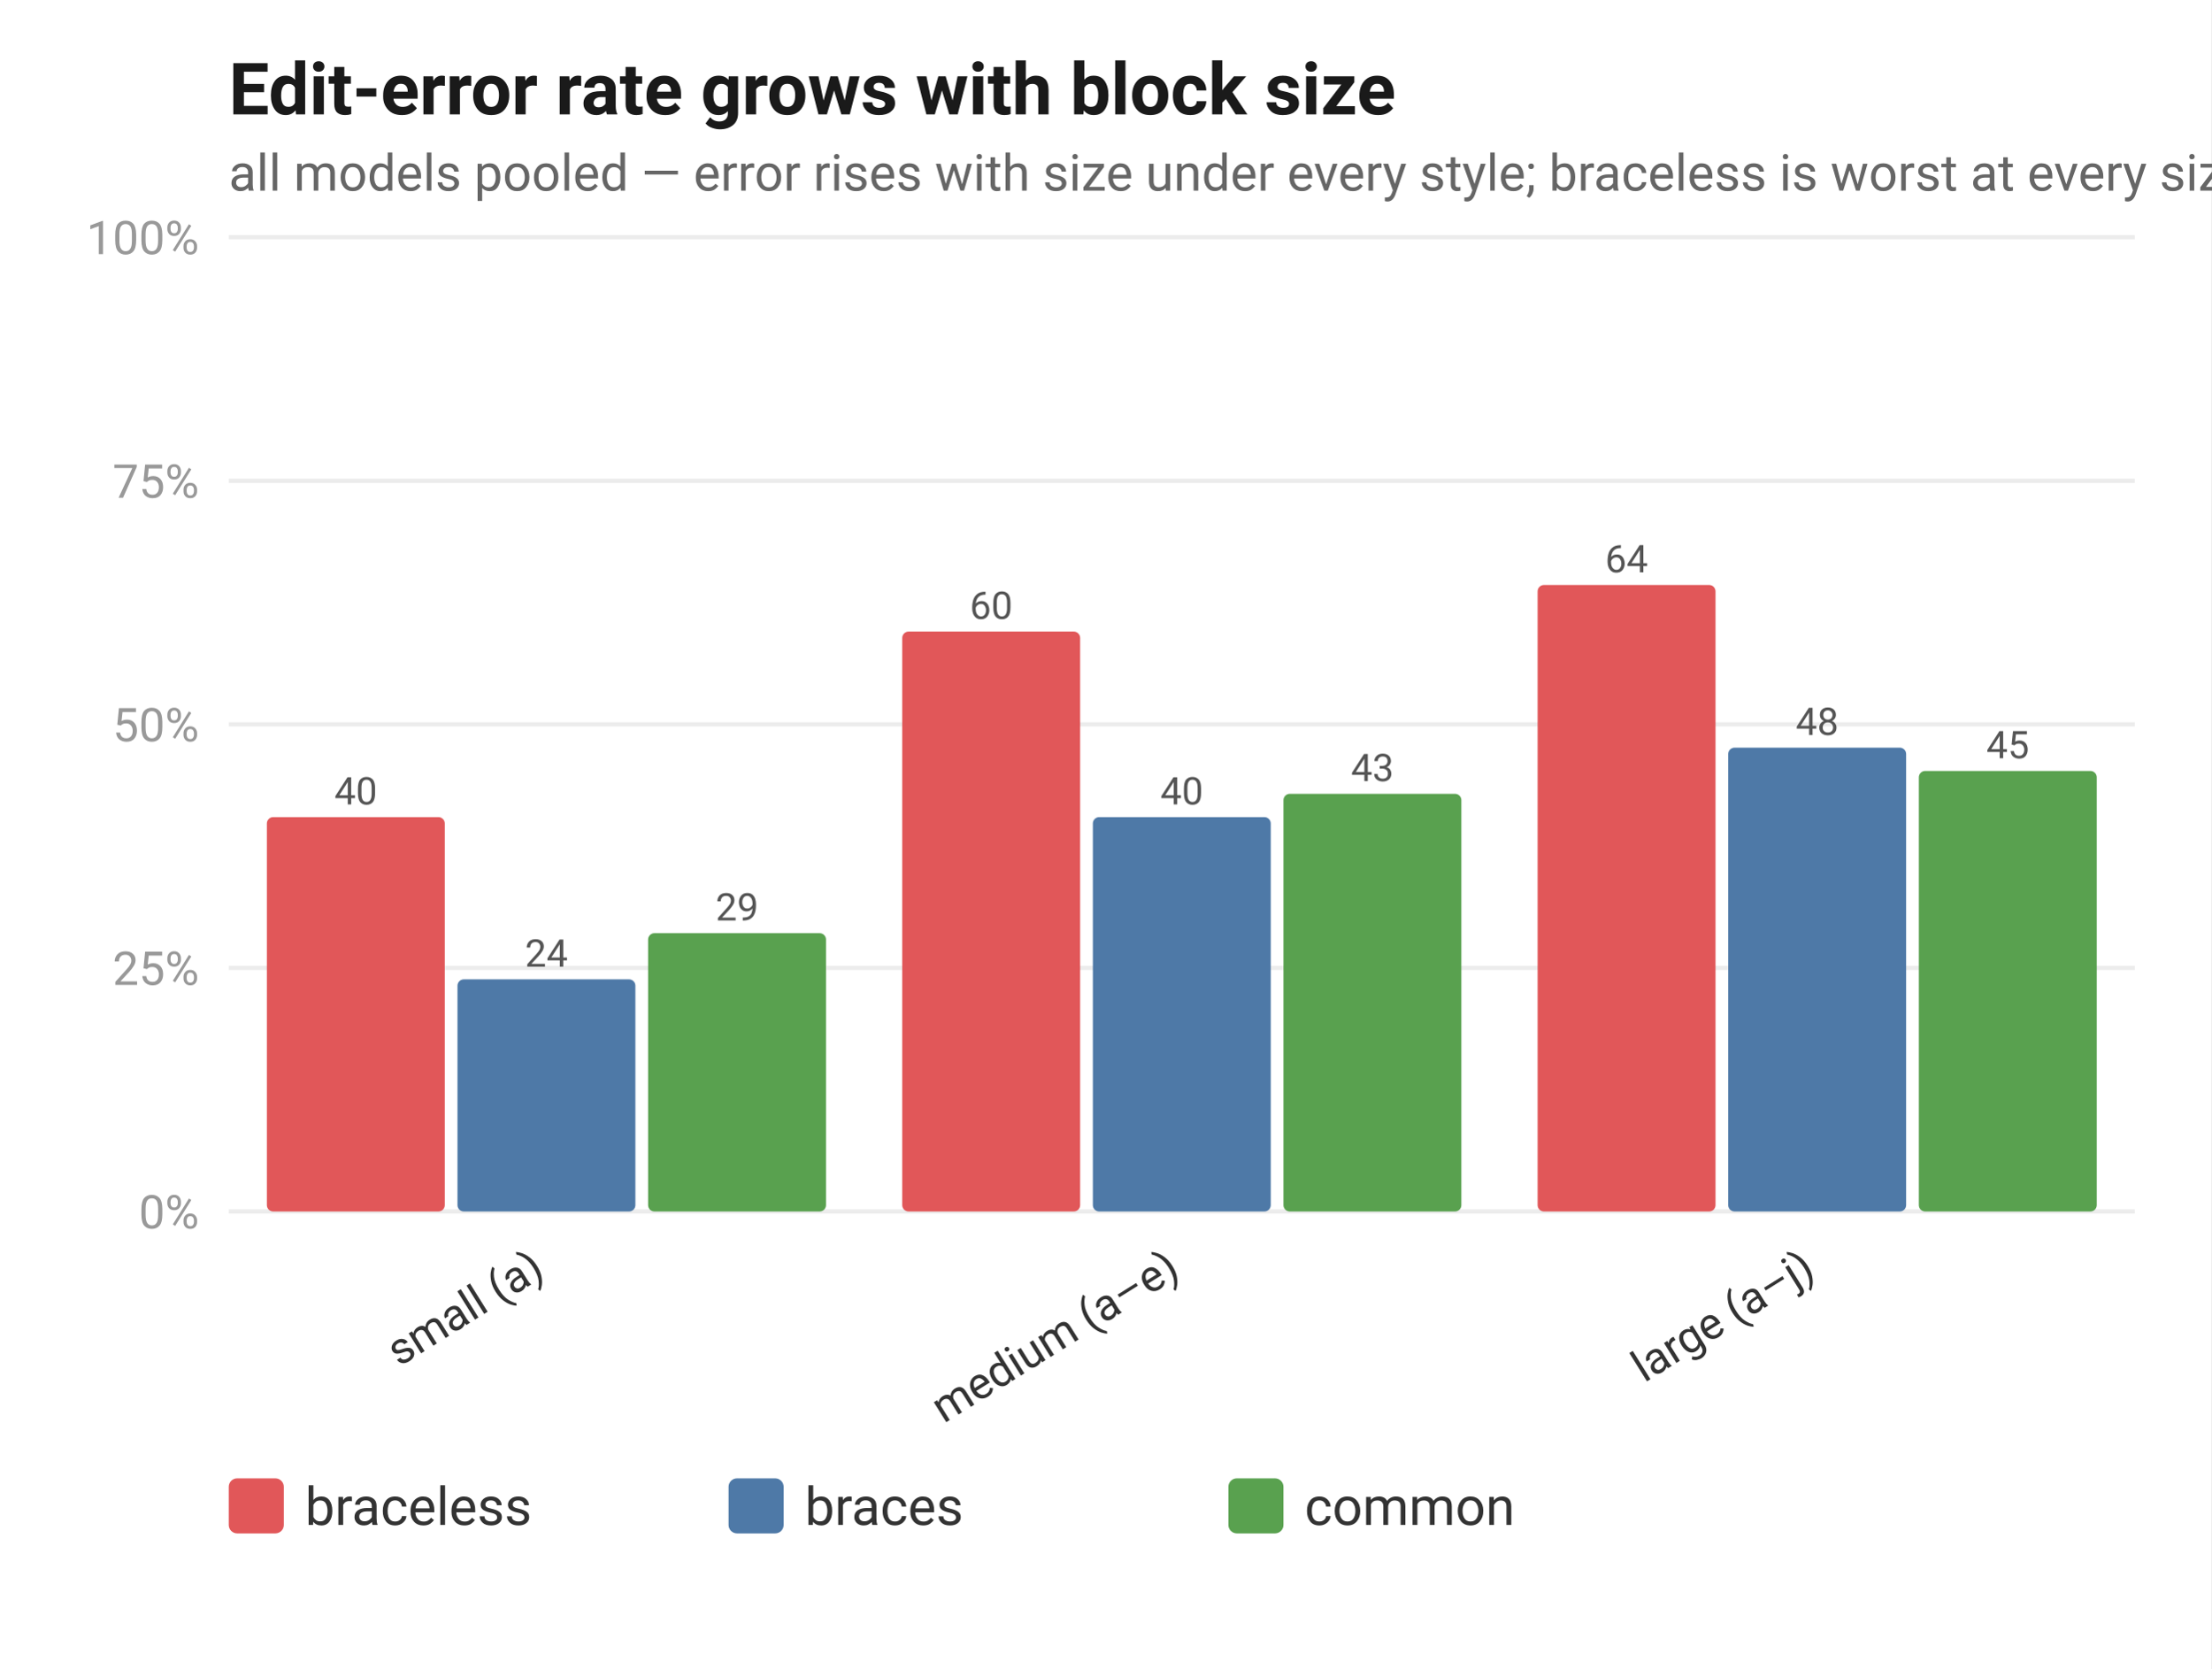
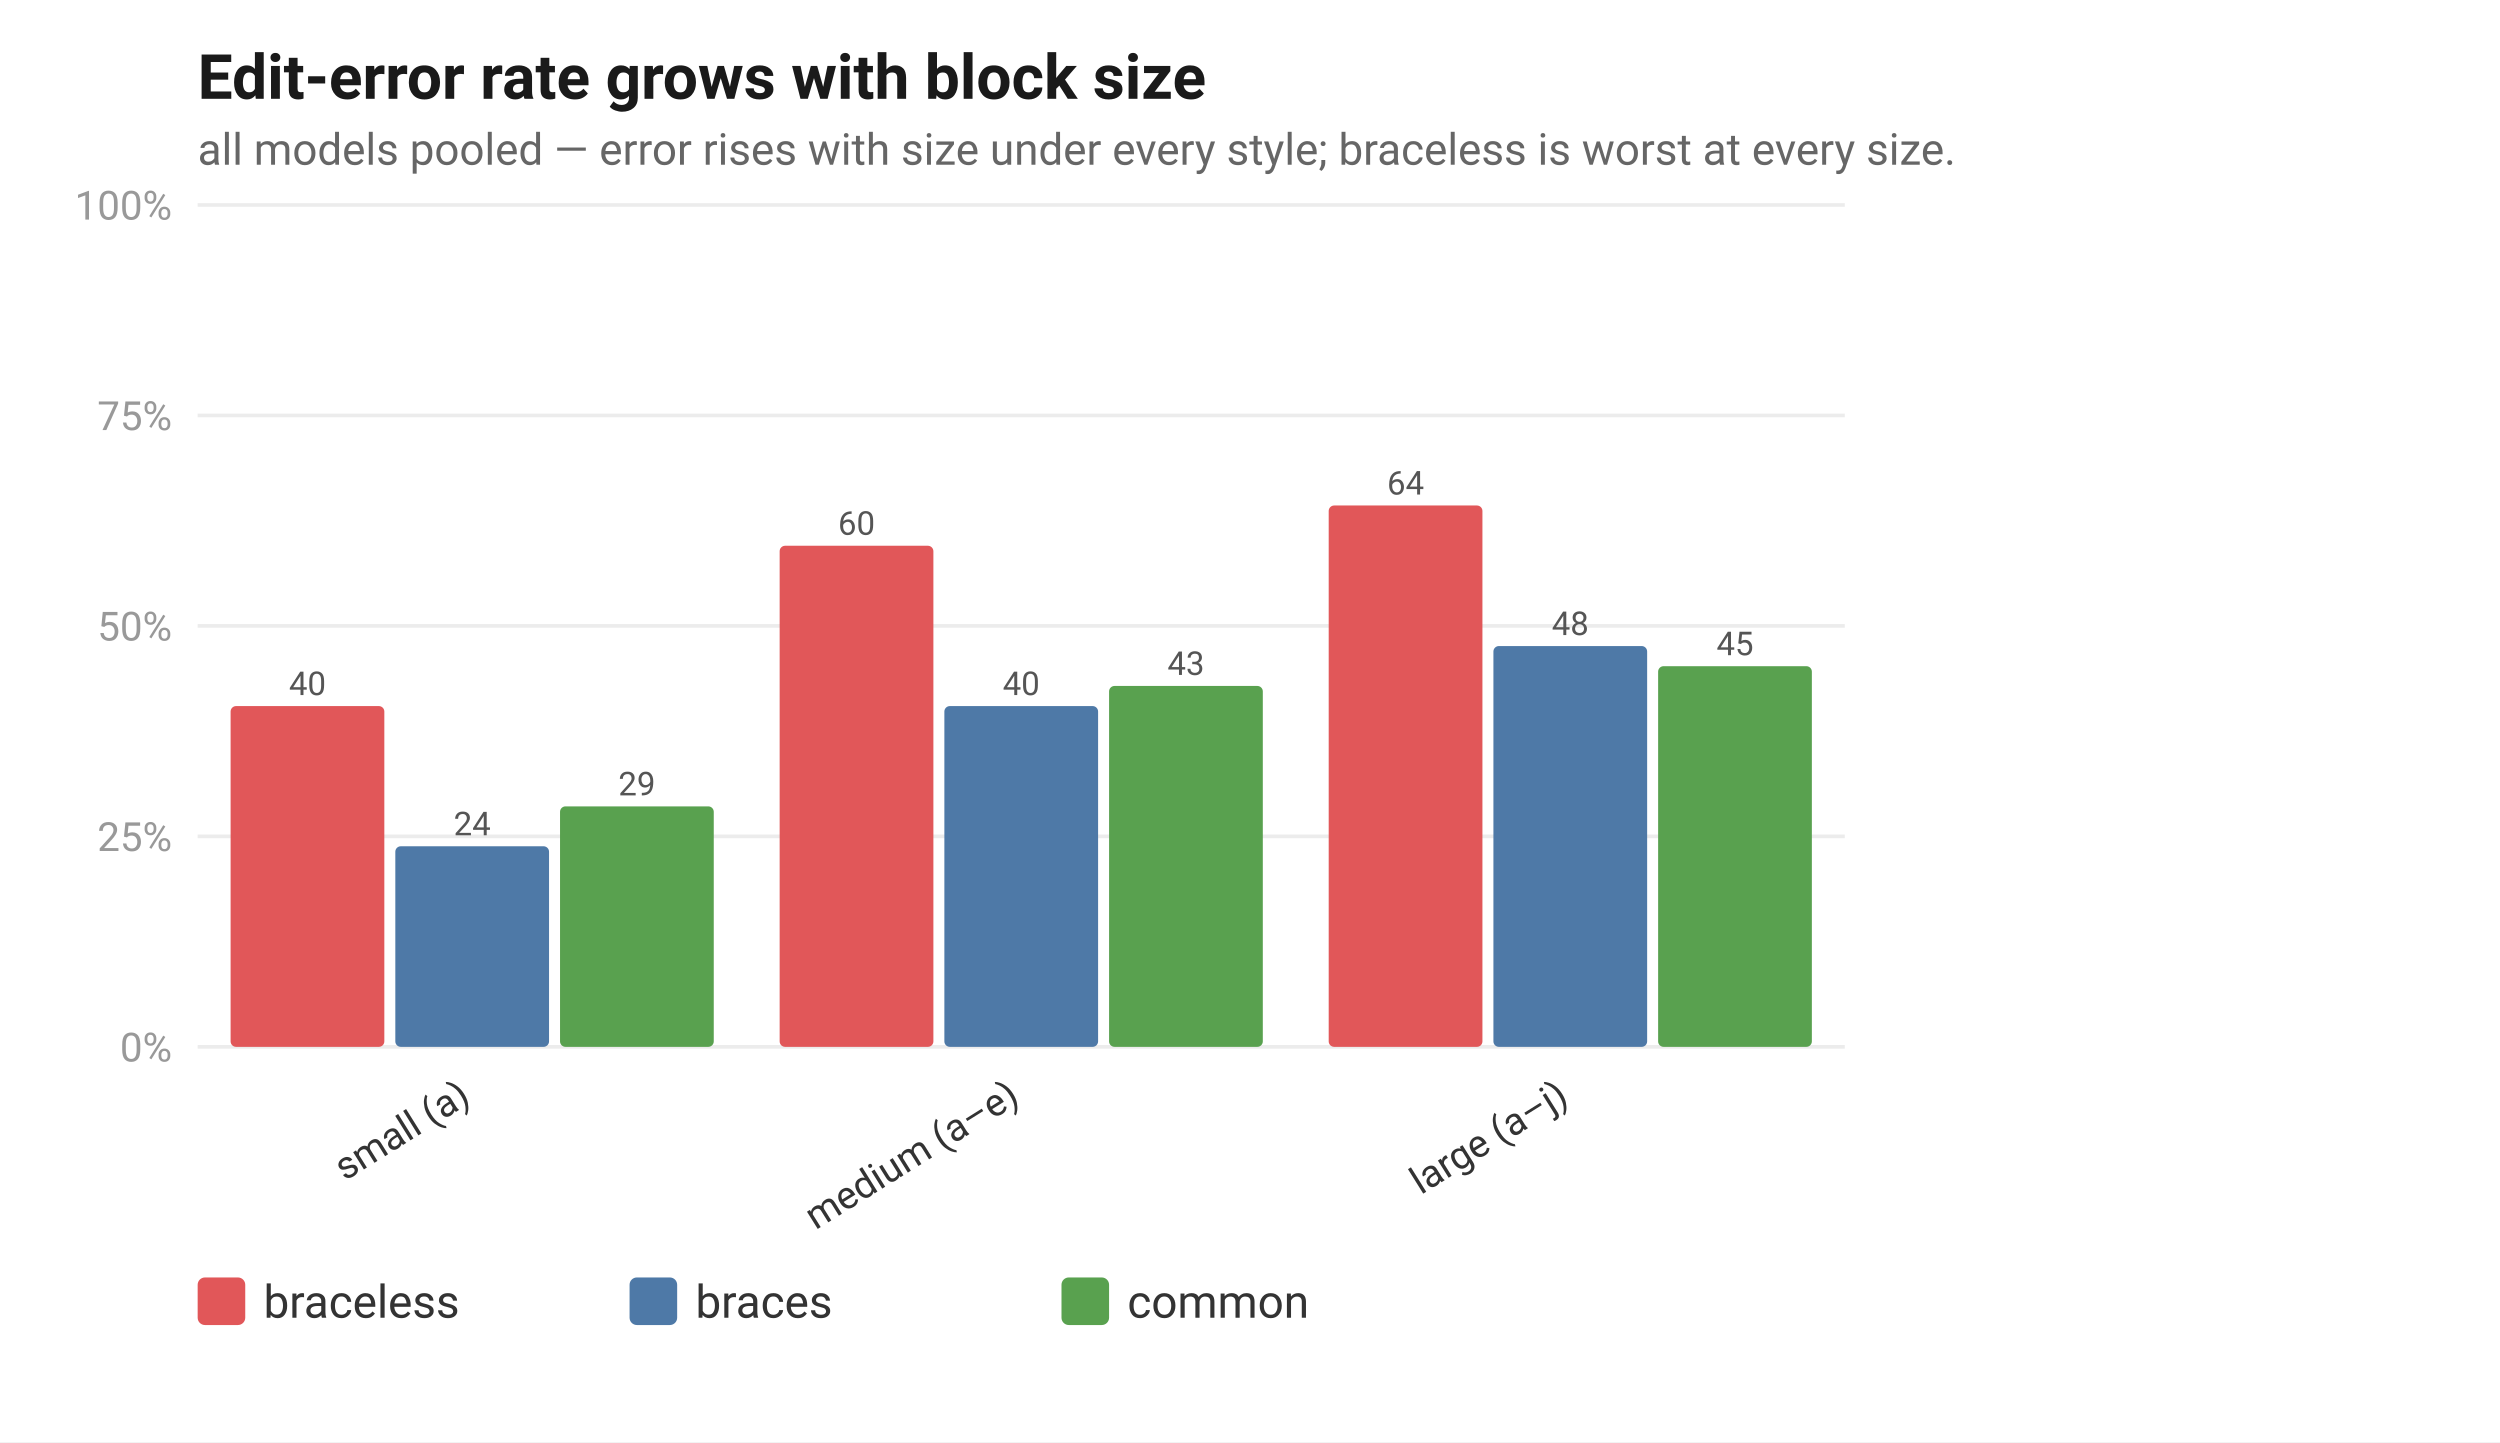
- <svg xmlns="http://www.w3.org/2000/svg" viewBox="0 0 522 394" width="522" height="394" font-family="-apple-system,Segoe UI,Roboto,Helvetica,sans-serif">
-   <rect width="522" height="394" fill="white" />
+ <svg xmlns="http://www.w3.org/2000/svg" viewBox="0 0 683 394" width="683" height="394" font-family="-apple-system,Segoe UI,Roboto,Helvetica,sans-serif">
+   <rect width="683" height="394" fill="white" />
  <text x="54" y="27" font-size="17" font-weight="700" fill="#1a1a1a">Edit-error rate grows with block size</text>
  <text x="54" y="45" font-size="12" fill="#666">all models pooled — error rises with size under every style; braceless is worst at every size.</text>
  <line x1="54" y1="286.0" x2="504" y2="286.0" stroke="#ececec" stroke-width="1" />
  <text x="47" y="290.0" font-size="11" fill="#999" text-anchor="end">0%</text>
  <line x1="54" y1="228.5" x2="504" y2="228.5" stroke="#ececec" stroke-width="1" />
  <text x="47" y="232.5" font-size="11" fill="#999" text-anchor="end">25%</text>
  <line x1="54" y1="171.0" x2="504" y2="171.0" stroke="#ececec" stroke-width="1" />
  <text x="47" y="175.0" font-size="11" fill="#999" text-anchor="end">50%</text>
  <line x1="54" y1="113.5" x2="504" y2="113.5" stroke="#ececec" stroke-width="1" />
  <text x="47" y="117.5" font-size="11" fill="#999" text-anchor="end">75%</text>
  <line x1="54" y1="56.0" x2="504" y2="56.0" stroke="#ececec" stroke-width="1" />
  <text x="47" y="60.0" font-size="11" fill="#999" text-anchor="end">100%</text>
  <rect x="63.0" y="192.9" width="42.0" height="93.1" fill="#e15759" rx="1.5" />
  <text x="84.0" y="189.9" font-size="9" fill="#555" text-anchor="middle">40</text>
  <rect x="108.0" y="231.2" width="42.0" height="54.8" fill="#4e79a7" rx="1.5" />
  <text x="129.0" y="228.2" font-size="9" fill="#555" text-anchor="middle">24</text>
  <rect x="153.0" y="220.3" width="42.0" height="65.7" fill="#59a14f" rx="1.5" />
  <text x="174.0" y="217.3" font-size="9" fill="#555" text-anchor="middle">29</text>
  <text x="129.0" y="301" font-size="10.5" fill="#333" text-anchor="end" transform="rotate(-32 129.0 301)">small (a)</text>
  <rect x="213.0" y="149.1" width="42.0" height="136.9" fill="#e15759" rx="1.5" />
  <text x="234.0" y="146.1" font-size="9" fill="#555" text-anchor="middle">60</text>
  <rect x="258.0" y="192.9" width="42.0" height="93.1" fill="#4e79a7" rx="1.5" />
  <text x="279.0" y="189.9" font-size="9" fill="#555" text-anchor="middle">40</text>
  <rect x="303.0" y="187.4" width="42.0" height="98.6" fill="#59a14f" rx="1.5" />
  <text x="324.0" y="184.4" font-size="9" fill="#555" text-anchor="middle">43</text>
  <text x="279.0" y="301" font-size="10.5" fill="#333" text-anchor="end" transform="rotate(-32 279.0 301)">medium (a–e)</text>
  <rect x="363.0" y="138.1" width="42.0" height="147.9" fill="#e15759" rx="1.5" />
  <text x="384.0" y="135.1" font-size="9" fill="#555" text-anchor="middle">64</text>
  <rect x="408.0" y="176.5" width="42.0" height="109.5" fill="#4e79a7" rx="1.5" />
  <text x="429.0" y="173.5" font-size="9" fill="#555" text-anchor="middle">48</text>
  <rect x="453.0" y="182.0" width="42.0" height="104.0" fill="#59a14f" rx="1.5" />
  <text x="474.0" y="179.0" font-size="9" fill="#555" text-anchor="middle">45</text>
  <text x="429.0" y="301" font-size="10.5" fill="#333" text-anchor="end" transform="rotate(-32 429.0 301)">large (a–j)</text>
  <rect x="54" y="349" width="13" height="13" fill="#e15759" rx="2" />
  <text x="72" y="360" font-size="12.5" fill="#333">braceless</text>
  <rect x="172" y="349" width="13" height="13" fill="#4e79a7" rx="2" />
  <text x="190" y="360" font-size="12.5" fill="#333">braces</text>
  <rect x="290" y="349" width="13" height="13" fill="#59a14f" rx="2" />
  <text x="308" y="360" font-size="12.5" fill="#333">common</text>
</svg>
